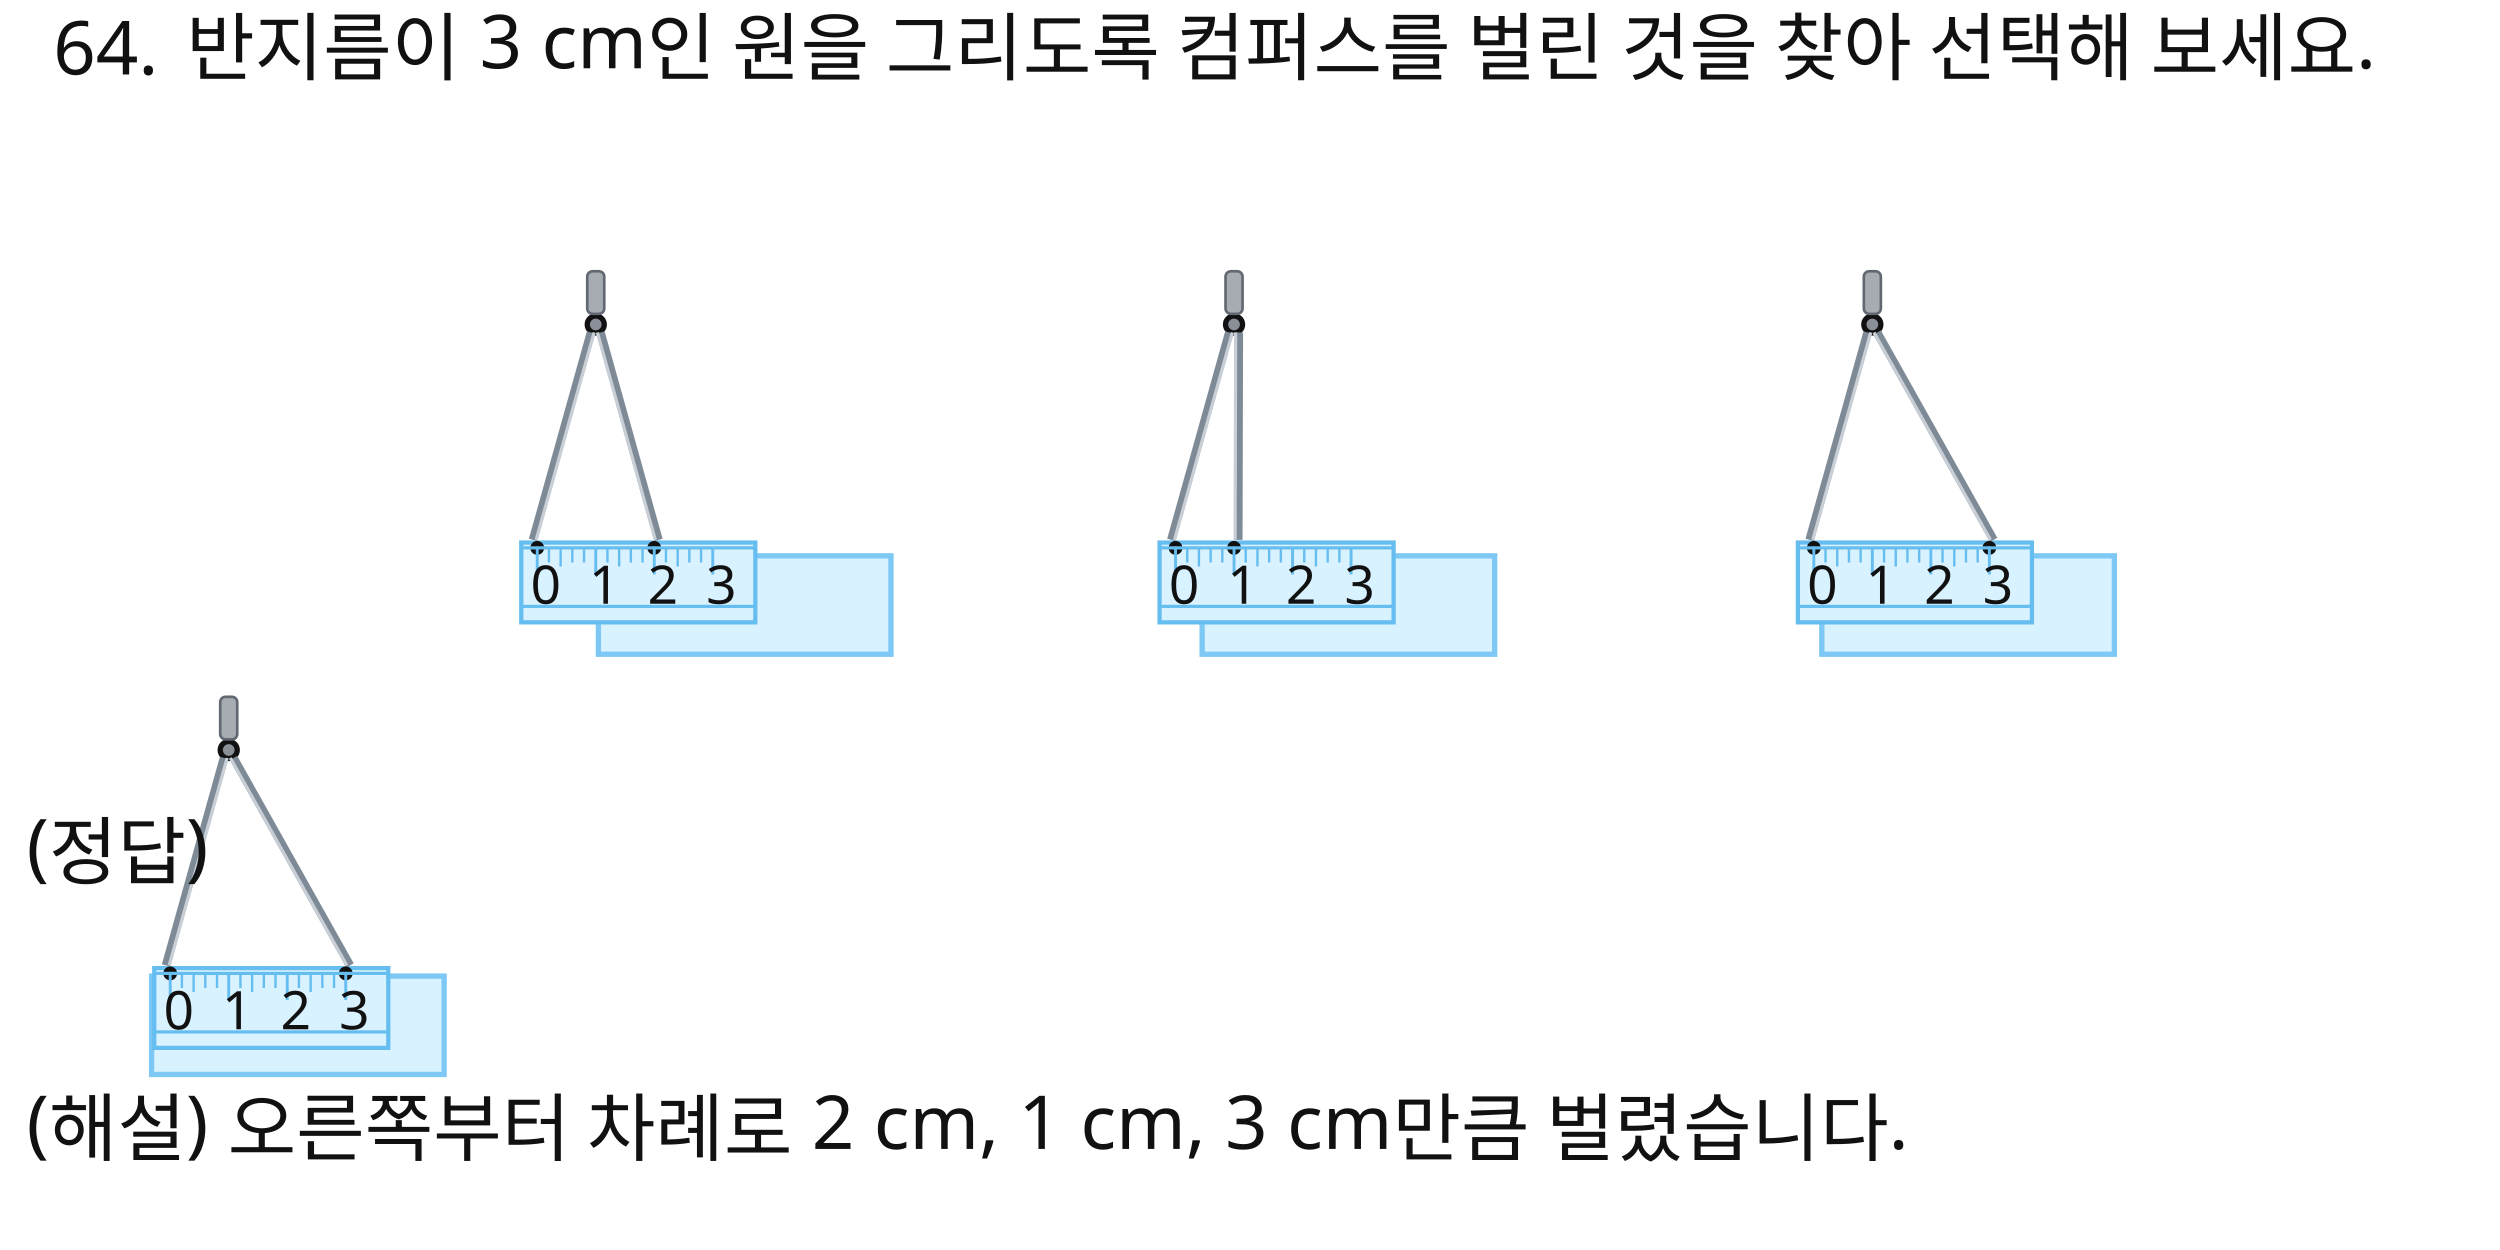
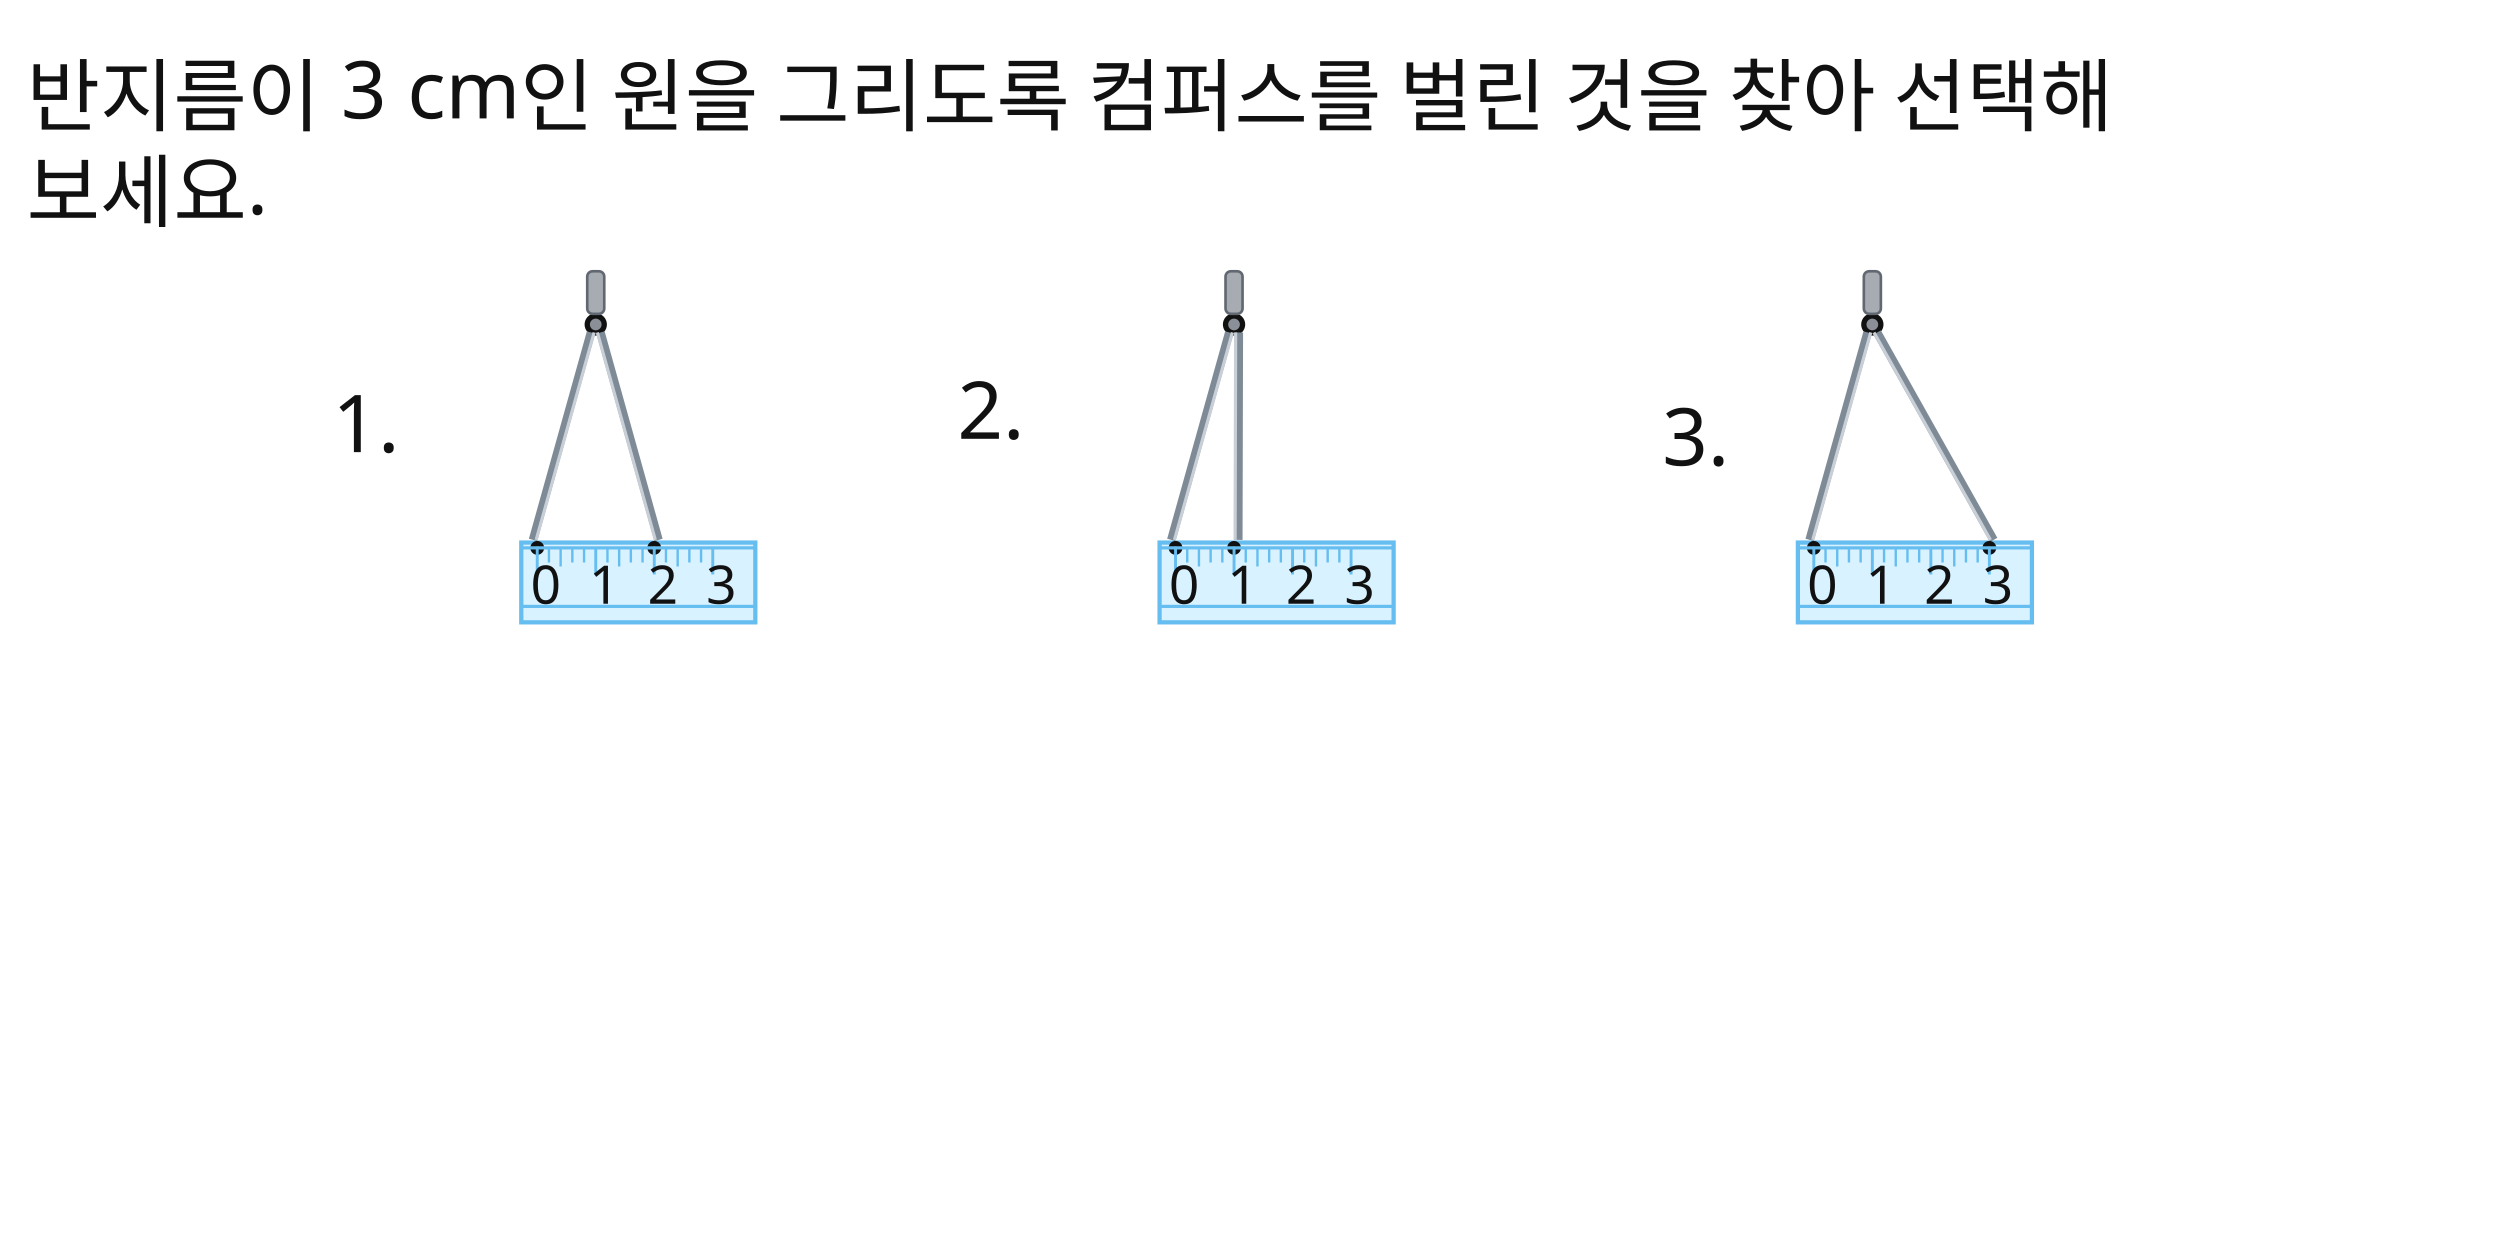
<svg xmlns="http://www.w3.org/2000/svg" width="940" height="470" viewBox="0 0 940 470">
  <rect x="0" y="0" width="940" height="470" fill="#FFFFFF" />
-   <rect id="slot.choice.1.base.rect" x="225" y="209" width="110" height="37" fill="#D9F2FF" stroke="#7EC8F5" stroke-width="2" />
-   <rect id="slot.choice.2.base.rect" x="452" y="209" width="110" height="37" fill="#D9F2FF" stroke="#7EC8F5" stroke-width="2" />
-   <rect id="slot.choice.3.base.rect" x="685" y="209" width="110" height="37" fill="#D9F2FF" stroke="#7EC8F5" stroke-width="2" />
-   <rect id="slot.answer.base.rect" x="57" y="367" width="110" height="37" fill="#D9F2FF" stroke="#7EC8F5" stroke-width="2" />
  <circle id="slot.choice.1.rule.mark.circle" cx="246" cy="206" r="1.2" stroke="#111111" stroke-width="2" fill="#444444" />
  <circle id="slot.choice.2.rule.mark.circle" cx="464" cy="206" r="1.2" stroke="#111111" stroke-width="2" fill="#444444" />
  <circle id="slot.choice.3.rule.mark.circle" cx="748" cy="206" r="1.2" stroke="#111111" stroke-width="2" fill="#444444" />
-   <circle id="slot.answer.rule.mark.circle" cx="130" cy="366" r="1.2" stroke="#111111" stroke-width="2" fill="#444444" />
-   <text id="slot.q_num.text" x="20" y="28" max_width="812" fill="#111111" font-family="Noto Sans KR, sans-serif" font-size="28">64.</text>
-   <text id="slot.q_text.text" x="70" y="28" max_width="812" fill="#111111" font-family="Noto Sans KR, sans-serif" font-size="28">반지름이 3 cm인 원을 그리도록 컴퍼스를 벌린 것을 찾아 선택해 보세요.</text>
+   <text id="slot.q_text.text" x="10" y="47" fill="#111111" font-family="Noto Sans KR, sans-serif" font-size="30">
+     <tspan x="10" dy="0">반지름이 3 cm인 원을 그리도록 컴퍼스를 벌린 것을 찾아 선택해</tspan>
+     <tspan x="10" dy="1.2em">보세요.</tspan>
+   </text>
+   <text id="slot.q_text.copy1.text" x="125" y="170" fill="#111111" font-family="Noto Sans KR, sans-serif" font-size="30">1.</text>
+   <text id="slot.q_text.copy1.copy2.text" x="360" y="165" fill="#111111" font-family="Noto Sans KR, sans-serif" font-size="30">2.</text>
+   <text id="slot.q_text.copy1.copy3.text" x="625" y="175" fill="#111111" font-family="Noto Sans KR, sans-serif" font-size="30">3.</text>
  <rect id="slot.choice.1.rule.base.rect" x="196" y="204" width="88" height="30" fill="#d9f2ff" stroke="#66bdf0" stroke-width="1.6" />
  <circle id="slot.choice.1.compass.joint.circle" cx="224" cy="122" r="3.2" stroke="#111111" stroke-width="2" fill="#8a8f98" />
  <rect id="slot.choice.1.compass.head.rect" x="220.8" y="102" width="6.4" height="16" fill="#a7acb3" stroke="#626871" stroke-width="1" rx="2" ry="2" />
  <path id="slot.choice.1.compass.left_outer.path" d="M 222.2 125.0 L 200.4 203.0" stroke="#7e8b97" stroke-width="3.2" fill="none" />
  <path id="slot.choice.1.compass.left_inner.path" d="M 223.4 125.0 L 201.6 203.0" stroke="#c8cfd6" stroke-width="1.2" fill="none" />
  <path id="slot.choice.1.compass.right_outer.path" d="M 225.8 125.0 L 247.6 203.0" stroke="#7e8b97" stroke-width="3.2" fill="none" />
  <path id="slot.choice.1.compass.right_inner.path" d="M 224.6 125.0 L 246.4 203.0" stroke="#c8cfd6" stroke-width="1.2" fill="none" />
  <circle id="slot.choice.1.compass.left_tip.circle" cx="202" cy="206" r="1.6" stroke="#111111" stroke-width="2" fill="#666666" />
  <circle id="slot.choice.1.compass.right_tip.circle" cx="246" cy="206" r="1.6" stroke="#111111" stroke-width="2" fill="#666666" />
  <rect id="slot.choice.2.rule.base.rect" x="436" y="204" width="88" height="30" fill="#d9f2ff" stroke="#66bdf0" stroke-width="1.6" />
  <circle id="slot.choice.2.compass.joint.circle" cx="464" cy="122" r="3.2" stroke="#111111" stroke-width="2" fill="#8a8f98" />
  <rect id="slot.choice.2.compass.head.rect" x="460.8" y="102" width="6.4" height="16" fill="#a7acb3" stroke="#626871" stroke-width="1" rx="2" ry="2" />
  <path id="slot.choice.2.compass.left_outer.path" d="M 462.2 125.0 L 440.4 203.0" stroke="#7e8b97" stroke-width="3.2" fill="none" />
  <path id="slot.choice.2.compass.left_inner.path" d="M 463.4 125.0 L 441.6 203.0" stroke="#c8cfd6" stroke-width="1.2" fill="none" />
  <path id="slot.choice.2.compass.right_outer.path" d="M 465.8 125.0 L 465.6 203.0" stroke="#7e8b97" stroke-width="3.2" fill="none" />
  <path id="slot.choice.2.compass.right_inner.path" d="M 464.6 125.0 L 464.4 203.0" stroke="#c8cfd6" stroke-width="1.2" fill="none" />
  <circle id="slot.choice.2.compass.left_tip.circle" cx="442" cy="206" r="1.6" stroke="#111111" stroke-width="2" fill="#666666" />
  <circle id="slot.choice.2.compass.right_tip.circle" cx="464" cy="206" r="1.6" stroke="#111111" stroke-width="2" fill="#666666" />
  <rect id="slot.choice.3.rule.base.rect" x="676" y="204" width="88" height="30" fill="#d9f2ff" stroke="#66bdf0" stroke-width="1.6" />
  <circle id="slot.choice.3.compass.joint.circle" cx="704" cy="122" r="3.2" stroke="#111111" stroke-width="2" fill="#8a8f98" />
  <rect id="slot.choice.3.compass.head.rect" x="700.8" y="102" width="6.4" height="16" fill="#a7acb3" stroke="#626871" stroke-width="1" rx="2" ry="2" />
  <path id="slot.choice.3.compass.left_outer.path" d="M 702.2 125.0 L 680.4 203.0" stroke="#7e8b97" stroke-width="3.2" fill="none" />
  <path id="slot.choice.3.compass.left_inner.path" d="M 703.4 125.0 L 681.6 203.0" stroke="#c8cfd6" stroke-width="1.2" fill="none" />
  <path id="slot.choice.3.compass.right_outer.path" d="M 705.8 125.0 L 749.6 203.0" stroke="#7e8b97" stroke-width="3.2" fill="none" />
  <path id="slot.choice.3.compass.right_inner.path" d="M 704.6 125.0 L 748.4 203.0" stroke="#c8cfd6" stroke-width="1.2" fill="none" />
  <circle id="slot.choice.3.compass.left_tip.circle" cx="682" cy="206" r="1.6" stroke="#111111" stroke-width="2" fill="#666666" />
  <circle id="slot.choice.3.compass.right_tip.circle" cx="748" cy="206" r="1.6" stroke="#111111" stroke-width="2" fill="#666666" />
  <line id="slot.choice.1.rule.top.line" x1="196" y1="206" x2="284" y2="206" stroke="#66bdf0" stroke-width="1.2" />
  <line id="slot.choice.1.rule.bottom.line" x1="196" y1="228" x2="284" y2="228" stroke="#66bdf0" stroke-width="1.2" />
  <line id="slot.choice.1.rule.major.0.line" x1="202" y1="206" x2="202" y2="216" stroke="#66bdf0" stroke-width="1.1" />
  <line id="slot.choice.1.rule.minor.0.1.line" x1="206.4" y1="206" x2="206.4" y2="211.5" stroke="#66bdf0" stroke-width="0.9" />
  <line id="slot.choice.1.rule.minor.0.2.line" x1="210.8" y1="206" x2="210.8" y2="213" stroke="#66bdf0" stroke-width="0.9" />
  <line id="slot.choice.1.rule.minor.0.3.line" x1="215.2" y1="206" x2="215.2" y2="211.5" stroke="#66bdf0" stroke-width="0.9" />
  <line id="slot.choice.1.rule.minor.0.4.line" x1="219.6" y1="206" x2="219.6" y2="211.5" stroke="#66bdf0" stroke-width="0.9" />
  <line id="slot.choice.1.rule.major.1.line" x1="224" y1="206" x2="224" y2="216" stroke="#66bdf0" stroke-width="1.1" />
  <line id="slot.choice.1.rule.minor.1.1.line" x1="228.4" y1="206" x2="228.4" y2="211.5" stroke="#66bdf0" stroke-width="0.9" />
  <line id="slot.choice.1.rule.minor.1.2.line" x1="232.8" y1="206" x2="232.8" y2="213" stroke="#66bdf0" stroke-width="0.9" />
  <line id="slot.choice.1.rule.minor.1.3.line" x1="237.2" y1="206" x2="237.2" y2="211.5" stroke="#66bdf0" stroke-width="0.9" />
  <line id="slot.choice.1.rule.minor.1.4.line" x1="241.6" y1="206" x2="241.6" y2="211.5" stroke="#66bdf0" stroke-width="0.9" />
  <line id="slot.choice.1.rule.major.2.line" x1="246" y1="206" x2="246" y2="216" stroke="#66bdf0" stroke-width="1.1" />
  <line id="slot.choice.1.rule.minor.2.1.line" x1="250.4" y1="206" x2="250.4" y2="211.5" stroke="#66bdf0" stroke-width="0.9" />
  <line id="slot.choice.1.rule.minor.2.2.line" x1="254.8" y1="206" x2="254.8" y2="213" stroke="#66bdf0" stroke-width="0.9" />
  <line id="slot.choice.1.rule.minor.2.3.line" x1="259.2" y1="206" x2="259.2" y2="211.5" stroke="#66bdf0" stroke-width="0.9" />
  <line id="slot.choice.1.rule.minor.2.4.line" x1="263.6" y1="206" x2="263.6" y2="211.5" stroke="#66bdf0" stroke-width="0.9" />
  <line id="slot.choice.1.rule.major.3.line" x1="268" y1="206" x2="268" y2="216" stroke="#66bdf0" stroke-width="1.1" />
  <line id="slot.choice.2.rule.top.line" x1="436" y1="206" x2="524" y2="206" stroke="#66bdf0" stroke-width="1.2" />
  <line id="slot.choice.2.rule.bottom.line" x1="436" y1="228" x2="524" y2="228" stroke="#66bdf0" stroke-width="1.2" />
  <line id="slot.choice.2.rule.major.0.line" x1="442" y1="206" x2="442" y2="216" stroke="#66bdf0" stroke-width="1.1" />
  <line id="slot.choice.2.rule.minor.0.1.line" x1="446.4" y1="206" x2="446.4" y2="211.5" stroke="#66bdf0" stroke-width="0.9" />
  <line id="slot.choice.2.rule.minor.0.2.line" x1="450.8" y1="206" x2="450.8" y2="213" stroke="#66bdf0" stroke-width="0.9" />
  <line id="slot.choice.2.rule.minor.0.3.line" x1="455.2" y1="206" x2="455.2" y2="211.5" stroke="#66bdf0" stroke-width="0.9" />
  <line id="slot.choice.2.rule.minor.0.4.line" x1="459.6" y1="206" x2="459.6" y2="211.5" stroke="#66bdf0" stroke-width="0.9" />
  <line id="slot.choice.2.rule.major.1.line" x1="464" y1="206" x2="464" y2="216" stroke="#66bdf0" stroke-width="1.1" />
  <line id="slot.choice.2.rule.minor.1.1.line" x1="468.4" y1="206" x2="468.4" y2="211.5" stroke="#66bdf0" stroke-width="0.9" />
  <line id="slot.choice.2.rule.minor.1.2.line" x1="472.8" y1="206" x2="472.8" y2="213" stroke="#66bdf0" stroke-width="0.9" />
  <line id="slot.choice.2.rule.minor.1.3.line" x1="477.2" y1="206" x2="477.2" y2="211.5" stroke="#66bdf0" stroke-width="0.9" />
  <line id="slot.choice.2.rule.minor.1.4.line" x1="481.6" y1="206" x2="481.6" y2="211.5" stroke="#66bdf0" stroke-width="0.9" />
  <line id="slot.choice.2.rule.major.2.line" x1="486" y1="206" x2="486" y2="216" stroke="#66bdf0" stroke-width="1.1" />
  <line id="slot.choice.2.rule.minor.2.1.line" x1="490.4" y1="206" x2="490.4" y2="211.5" stroke="#66bdf0" stroke-width="0.9" />
  <line id="slot.choice.2.rule.minor.2.2.line" x1="494.8" y1="206" x2="494.8" y2="213" stroke="#66bdf0" stroke-width="0.9" />
  <line id="slot.choice.2.rule.minor.2.3.line" x1="499.2" y1="206" x2="499.2" y2="211.5" stroke="#66bdf0" stroke-width="0.9" />
  <line id="slot.choice.2.rule.minor.2.4.line" x1="503.6" y1="206" x2="503.6" y2="211.5" stroke="#66bdf0" stroke-width="0.9" />
  <line id="slot.choice.2.rule.major.3.line" x1="508" y1="206" x2="508" y2="216" stroke="#66bdf0" stroke-width="1.1" />
  <line id="slot.choice.3.rule.top.line" x1="676" y1="206" x2="764" y2="206" stroke="#66bdf0" stroke-width="1.2" />
  <line id="slot.choice.3.rule.bottom.line" x1="676" y1="228" x2="764" y2="228" stroke="#66bdf0" stroke-width="1.2" />
  <line id="slot.choice.3.rule.major.0.line" x1="682" y1="206" x2="682" y2="216" stroke="#66bdf0" stroke-width="1.1" />
  <line id="slot.choice.3.rule.minor.0.1.line" x1="686.4" y1="206" x2="686.4" y2="211.5" stroke="#66bdf0" stroke-width="0.9" />
  <line id="slot.choice.3.rule.minor.0.2.line" x1="690.8" y1="206" x2="690.8" y2="213" stroke="#66bdf0" stroke-width="0.9" />
  <line id="slot.choice.3.rule.minor.0.3.line" x1="695.2" y1="206" x2="695.2" y2="211.5" stroke="#66bdf0" stroke-width="0.9" />
  <line id="slot.choice.3.rule.minor.0.4.line" x1="699.6" y1="206" x2="699.6" y2="211.5" stroke="#66bdf0" stroke-width="0.9" />
  <line id="slot.choice.3.rule.major.1.line" x1="704" y1="206" x2="704" y2="216" stroke="#66bdf0" stroke-width="1.1" />
  <line id="slot.choice.3.rule.minor.1.1.line" x1="708.4" y1="206" x2="708.4" y2="211.5" stroke="#66bdf0" stroke-width="0.9" />
  <line id="slot.choice.3.rule.minor.1.2.line" x1="712.8" y1="206" x2="712.8" y2="213" stroke="#66bdf0" stroke-width="0.9" />
  <line id="slot.choice.3.rule.minor.1.3.line" x1="717.2" y1="206" x2="717.2" y2="211.5" stroke="#66bdf0" stroke-width="0.9" />
  <line id="slot.choice.3.rule.minor.1.4.line" x1="721.6" y1="206" x2="721.6" y2="211.5" stroke="#66bdf0" stroke-width="0.9" />
  <line id="slot.choice.3.rule.major.2.line" x1="726" y1="206" x2="726" y2="216" stroke="#66bdf0" stroke-width="1.1" />
  <line id="slot.choice.3.rule.minor.2.1.line" x1="730.4" y1="206" x2="730.4" y2="211.5" stroke="#66bdf0" stroke-width="0.9" />
  <line id="slot.choice.3.rule.minor.2.2.line" x1="734.8" y1="206" x2="734.8" y2="213" stroke="#66bdf0" stroke-width="0.9" />
  <line id="slot.choice.3.rule.minor.2.3.line" x1="739.2" y1="206" x2="739.2" y2="211.5" stroke="#66bdf0" stroke-width="0.9" />
  <line id="slot.choice.3.rule.minor.2.4.line" x1="743.6" y1="206" x2="743.6" y2="211.5" stroke="#66bdf0" stroke-width="0.9" />
  <line id="slot.choice.3.rule.major.3.line" x1="748" y1="206" x2="748" y2="216" stroke="#66bdf0" stroke-width="1.1" />
-   <text id="slot.choice.1.rule.num.0.text" x="199.5" y="227" max_width="812" fill="#111111" font-family="Noto Sans KR, sans-serif" font-size="20">0</text>
-   <text id="slot.choice.1.rule.num.1.text" x="221.5" y="227" max_width="812" fill="#111111" font-family="Noto Sans KR, sans-serif" font-size="20">1</text>
-   <text id="slot.choice.1.rule.num.2.text" x="243.5" y="227" max_width="812" fill="#111111" font-family="Noto Sans KR, sans-serif" font-size="20">2</text>
-   <text id="slot.choice.1.rule.num.3.text" x="265.5" y="227" max_width="812" fill="#111111" font-family="Noto Sans KR, sans-serif" font-size="20">3</text>
-   <text id="slot.choice.2.rule.num.0.text" x="439.5" y="227" max_width="812" fill="#111111" font-family="Noto Sans KR, sans-serif" font-size="20">0</text>
-   <text id="slot.choice.2.rule.num.1.text" x="461.5" y="227" max_width="812" fill="#111111" font-family="Noto Sans KR, sans-serif" font-size="20">1</text>
-   <text id="slot.choice.2.rule.num.2.text" x="483.5" y="227" max_width="812" fill="#111111" font-family="Noto Sans KR, sans-serif" font-size="20">2</text>
-   <text id="slot.choice.2.rule.num.3.text" x="505.5" y="227" max_width="812" fill="#111111" font-family="Noto Sans KR, sans-serif" font-size="20">3</text>
-   <text id="slot.choice.3.rule.num.0.text" x="679.5" y="227" max_width="812" fill="#111111" font-family="Noto Sans KR, sans-serif" font-size="20">0</text>
-   <text id="slot.choice.3.rule.num.1.text" x="701.5" y="227" max_width="812" fill="#111111" font-family="Noto Sans KR, sans-serif" font-size="20">1</text>
-   <text id="slot.choice.3.rule.num.2.text" x="723.5" y="227" max_width="812" fill="#111111" font-family="Noto Sans KR, sans-serif" font-size="20">2</text>
-   <text id="slot.choice.3.rule.num.3.text" x="745.5" y="227" max_width="812" fill="#111111" font-family="Noto Sans KR, sans-serif" font-size="20">3</text>
-   <rect id="slot.answer.rule.base.rect" x="58" y="364" width="88" height="30" fill="#d9f2ff" stroke="#66bdf0" stroke-width="1.6" />
-   <circle id="slot.answer.compass.joint.circle" cx="86" cy="282" r="3.2" stroke="#111111" stroke-width="2" fill="#8a8f98" />
-   <rect id="slot.answer.compass.head.rect" x="82.8" y="262" width="6.4" height="16" fill="#a7acb3" stroke="#626871" stroke-width="1" rx="2" ry="2" />
-   <path id="slot.answer.compass.left_outer.path" d="M 84.2 285.0 L 62.4 363.0" stroke="#7e8b97" stroke-width="3.2" fill="none" />
-   <path id="slot.answer.compass.left_inner.path" d="M 85.4 285.0 L 63.6 363.0" stroke="#c8cfd6" stroke-width="1.2" fill="none" />
-   <path id="slot.answer.compass.right_outer.path" d="M 87.8 285.0 L 131.6 363.0" stroke="#7e8b97" stroke-width="3.2" fill="none" />
-   <path id="slot.answer.compass.right_inner.path" d="M 86.6 285.0 L 130.4 363.0" stroke="#c8cfd6" stroke-width="1.2" fill="none" />
-   <circle id="slot.answer.compass.left_tip.circle" cx="64" cy="366" r="1.6" stroke="#111111" stroke-width="2" fill="#666666" />
-   <circle id="slot.answer.compass.right_tip.circle" cx="130" cy="366" r="1.6" stroke="#111111" stroke-width="2" fill="#666666" />
-   <line id="slot.answer.rule.top.line" x1="58" y1="366" x2="146" y2="366" stroke="#66bdf0" stroke-width="1.2" />
-   <line id="slot.answer.rule.bottom.line" x1="58" y1="388" x2="146" y2="388" stroke="#66bdf0" stroke-width="1.2" />
-   <line id="slot.answer.rule.major.0.line" x1="64" y1="366" x2="64" y2="376" stroke="#66bdf0" stroke-width="1.1" />
-   <line id="slot.answer.rule.minor.0.1.line" x1="68.4" y1="366" x2="68.4" y2="371.5" stroke="#66bdf0" stroke-width="0.9" />
-   <line id="slot.answer.rule.minor.0.2.line" x1="72.8" y1="366" x2="72.8" y2="373" stroke="#66bdf0" stroke-width="0.9" />
-   <line id="slot.answer.rule.minor.0.3.line" x1="77.2" y1="366" x2="77.2" y2="371.5" stroke="#66bdf0" stroke-width="0.9" />
-   <line id="slot.answer.rule.minor.0.4.line" x1="81.6" y1="366" x2="81.6" y2="371.5" stroke="#66bdf0" stroke-width="0.9" />
-   <line id="slot.answer.rule.major.1.line" x1="86" y1="366" x2="86" y2="376" stroke="#66bdf0" stroke-width="1.1" />
-   <line id="slot.answer.rule.minor.1.1.line" x1="90.4" y1="366" x2="90.4" y2="371.5" stroke="#66bdf0" stroke-width="0.9" />
-   <line id="slot.answer.rule.minor.1.2.line" x1="94.8" y1="366" x2="94.8" y2="373" stroke="#66bdf0" stroke-width="0.9" />
-   <line id="slot.answer.rule.minor.1.3.line" x1="99.2" y1="366" x2="99.2" y2="371.5" stroke="#66bdf0" stroke-width="0.9" />
-   <line id="slot.answer.rule.minor.1.4.line" x1="103.6" y1="366" x2="103.6" y2="371.5" stroke="#66bdf0" stroke-width="0.9" />
-   <line id="slot.answer.rule.major.2.line" x1="108" y1="366" x2="108" y2="376" stroke="#66bdf0" stroke-width="1.1" />
-   <line id="slot.answer.rule.minor.2.1.line" x1="112.4" y1="366" x2="112.4" y2="371.5" stroke="#66bdf0" stroke-width="0.9" />
-   <line id="slot.answer.rule.minor.2.2.line" x1="116.8" y1="366" x2="116.8" y2="373" stroke="#66bdf0" stroke-width="0.9" />
-   <line id="slot.answer.rule.minor.2.3.line" x1="121.2" y1="366" x2="121.2" y2="371.5" stroke="#66bdf0" stroke-width="0.9" />
-   <line id="slot.answer.rule.minor.2.4.line" x1="125.6" y1="366" x2="125.6" y2="371.5" stroke="#66bdf0" stroke-width="0.9" />
-   <line id="slot.answer.rule.major.3.line" x1="130" y1="366" x2="130" y2="376" stroke="#66bdf0" stroke-width="1.1" />
-   <text id="slot.answer.label.text" x="10" y="328" max_width="812" fill="#111111" font-family="Noto Sans KR, sans-serif" font-size="28">(정답)</text>
-   <text id="slot.answer.rule.num.0.text" x="61.5" y="387" max_width="812" fill="#111111" font-family="Noto Sans KR, sans-serif" font-size="20">0</text>
-   <text id="slot.answer.rule.num.1.text" x="83.5" y="387" max_width="812" fill="#111111" font-family="Noto Sans KR, sans-serif" font-size="20">1</text>
-   <text id="slot.answer.rule.num.2.text" x="105.5" y="387" max_width="812" fill="#111111" font-family="Noto Sans KR, sans-serif" font-size="20">2</text>
-   <text id="slot.answer.rule.num.3.text" x="127.5" y="387" max_width="812" fill="#111111" font-family="Noto Sans KR, sans-serif" font-size="20">3</text>
-   <text id="slot.explain.text.text" x="10" y="432" max_width="812" fill="#111111" font-family="Noto Sans KR, sans-serif" font-size="28">(해설) 오른쪽부터 차례로 2 cm, 1 cm, 3 cm만큼 벌렸습니다.</text>
+   <text id="slot.choice.1.rule.num.0.text" x="199.5" y="227" fill="#111111" font-family="Noto Sans KR, sans-serif" font-size="20">0</text>
+   <text id="slot.choice.1.rule.num.1.text" x="221.5" y="227" fill="#111111" font-family="Noto Sans KR, sans-serif" font-size="20">1</text>
+   <text id="slot.choice.1.rule.num.2.text" x="243.5" y="227" fill="#111111" font-family="Noto Sans KR, sans-serif" font-size="20">2</text>
+   <text id="slot.choice.1.rule.num.3.text" x="265.5" y="227" fill="#111111" font-family="Noto Sans KR, sans-serif" font-size="20">3</text>
+   <text id="slot.choice.2.rule.num.0.text" x="439.5" y="227" fill="#111111" font-family="Noto Sans KR, sans-serif" font-size="20">0</text>
+   <text id="slot.choice.2.rule.num.1.text" x="461.5" y="227" fill="#111111" font-family="Noto Sans KR, sans-serif" font-size="20">1</text>
+   <text id="slot.choice.2.rule.num.2.text" x="483.5" y="227" fill="#111111" font-family="Noto Sans KR, sans-serif" font-size="20">2</text>
+   <text id="slot.choice.2.rule.num.3.text" x="505.5" y="227" fill="#111111" font-family="Noto Sans KR, sans-serif" font-size="20">3</text>
+   <text id="slot.choice.3.rule.num.0.text" x="679.5" y="227" fill="#111111" font-family="Noto Sans KR, sans-serif" font-size="20">0</text>
+   <text id="slot.choice.3.rule.num.1.text" x="701.5" y="227" fill="#111111" font-family="Noto Sans KR, sans-serif" font-size="20">1</text>
+   <text id="slot.choice.3.rule.num.2.text" x="723.5" y="227" fill="#111111" font-family="Noto Sans KR, sans-serif" font-size="20">2</text>
+   <text id="slot.choice.3.rule.num.3.text" x="745.5" y="227" fill="#111111" font-family="Noto Sans KR, sans-serif" font-size="20">3</text>
</svg>
